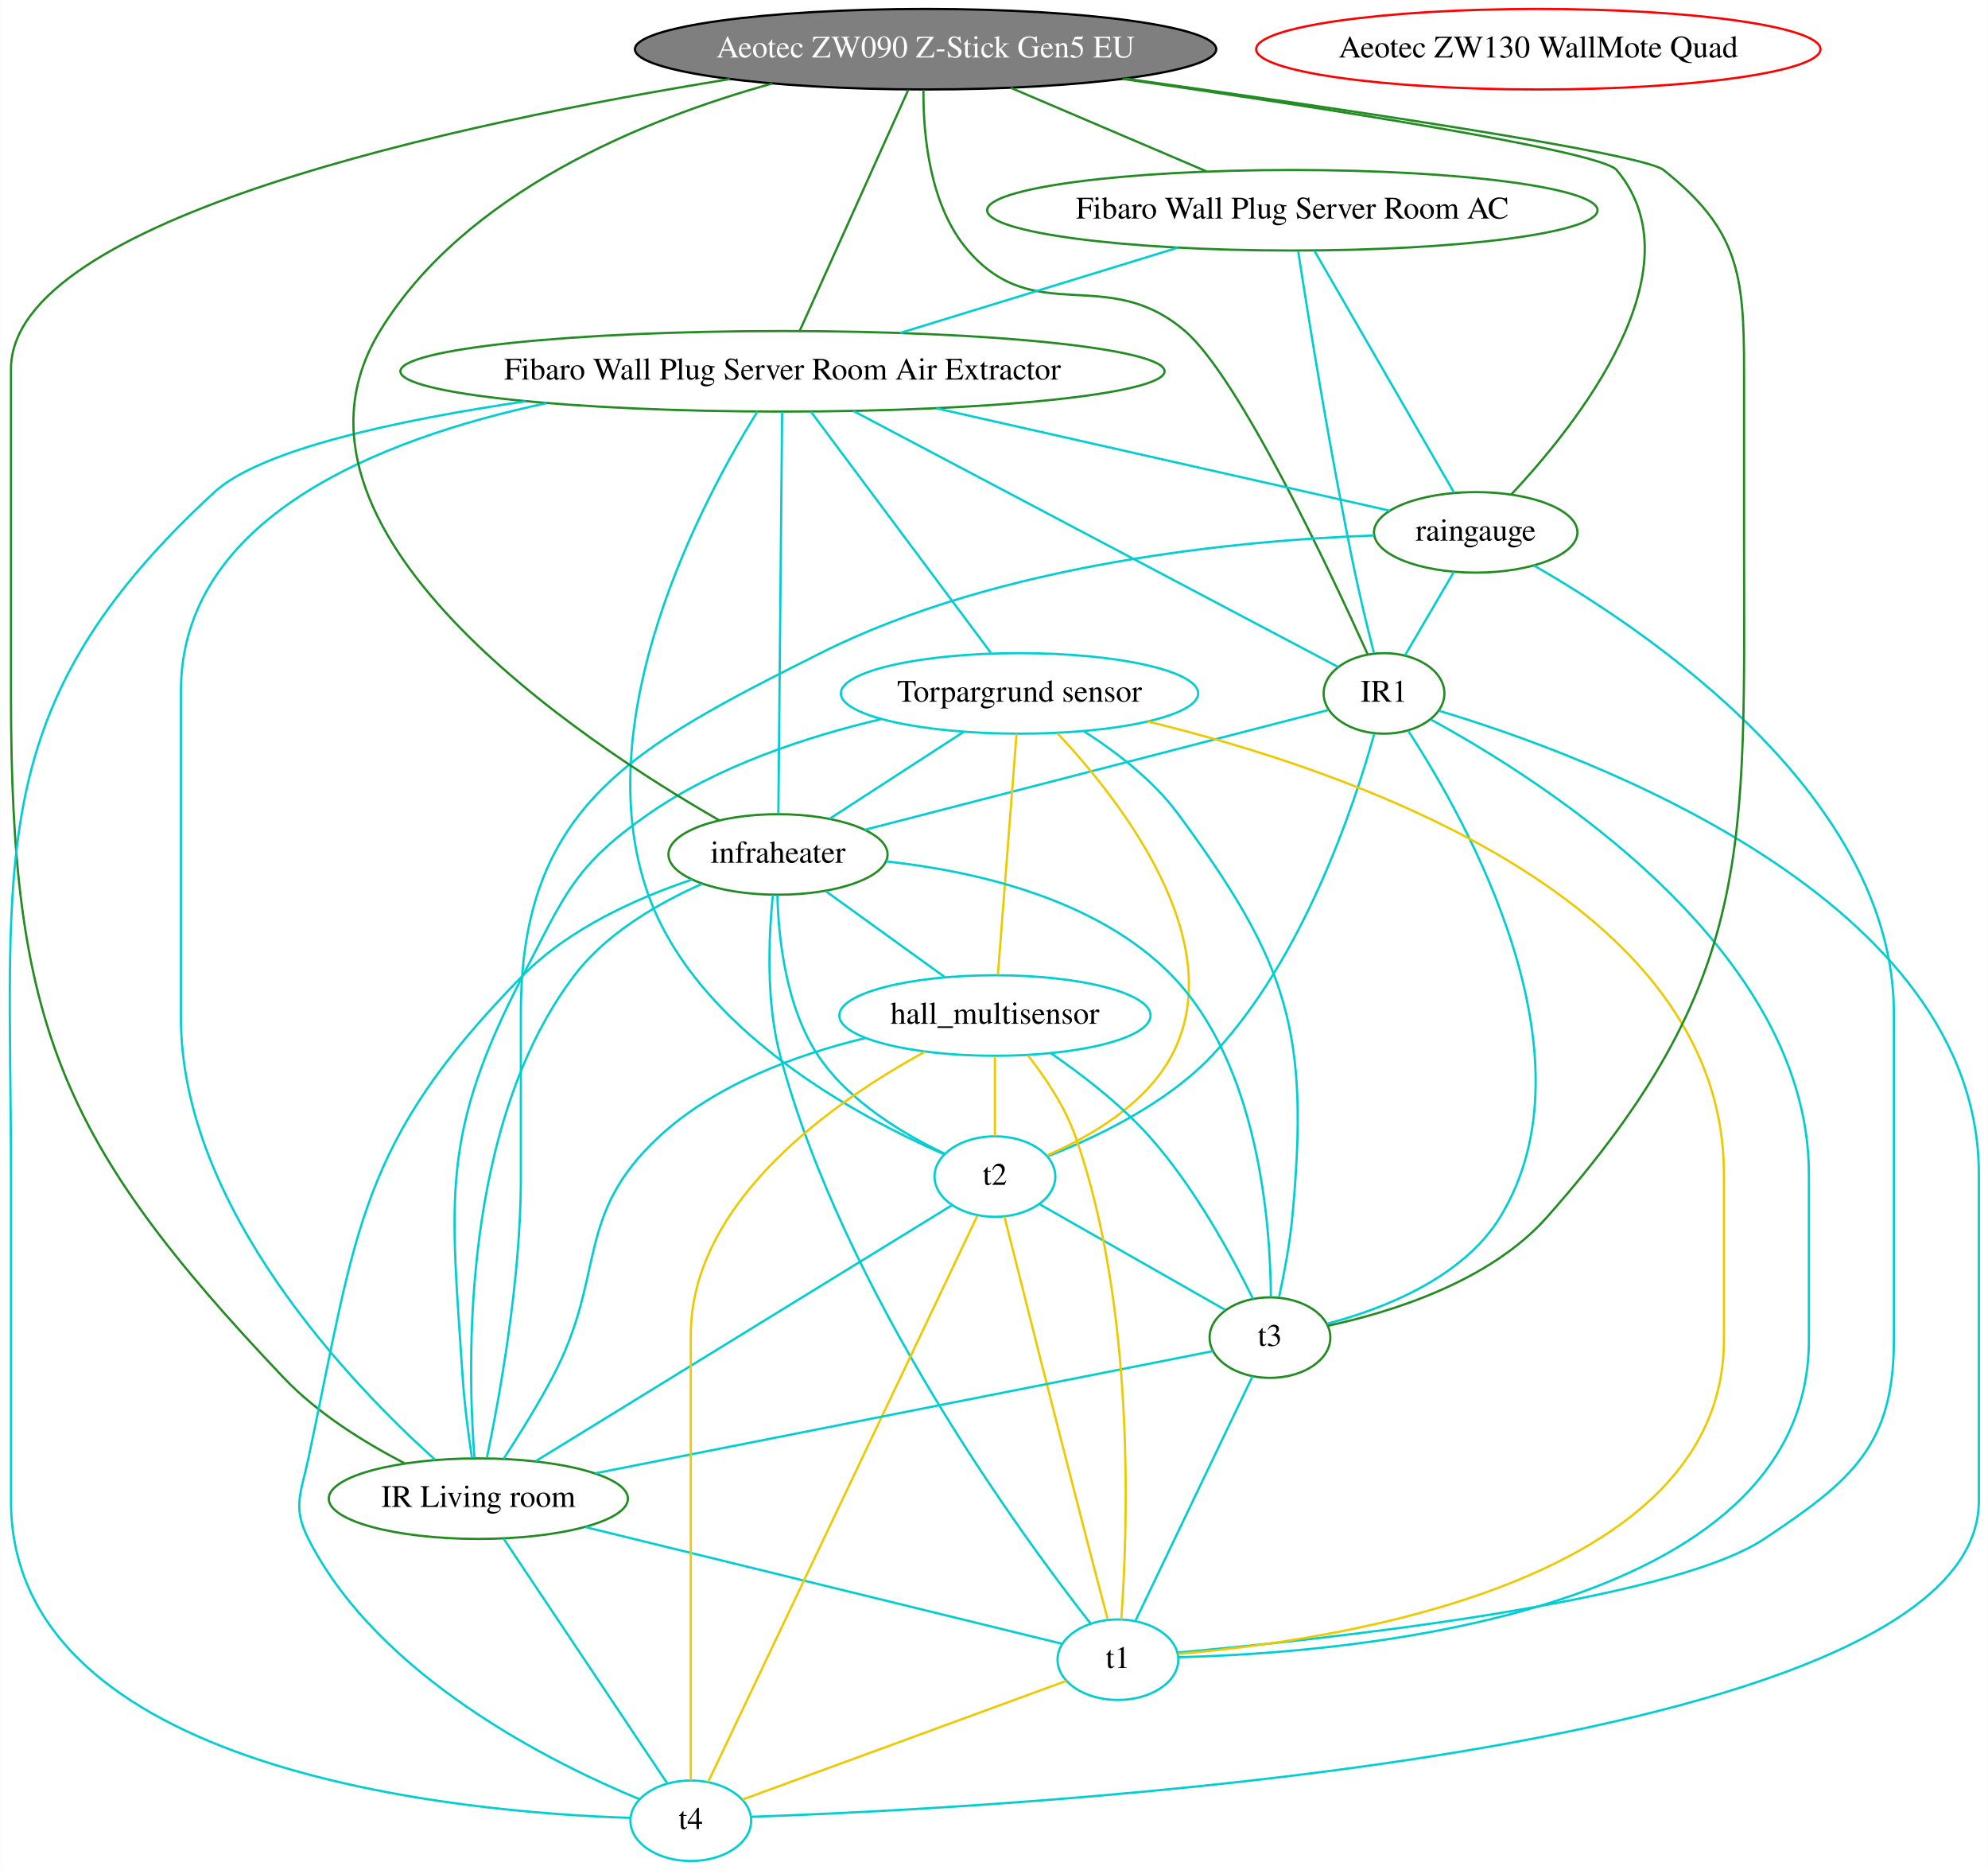
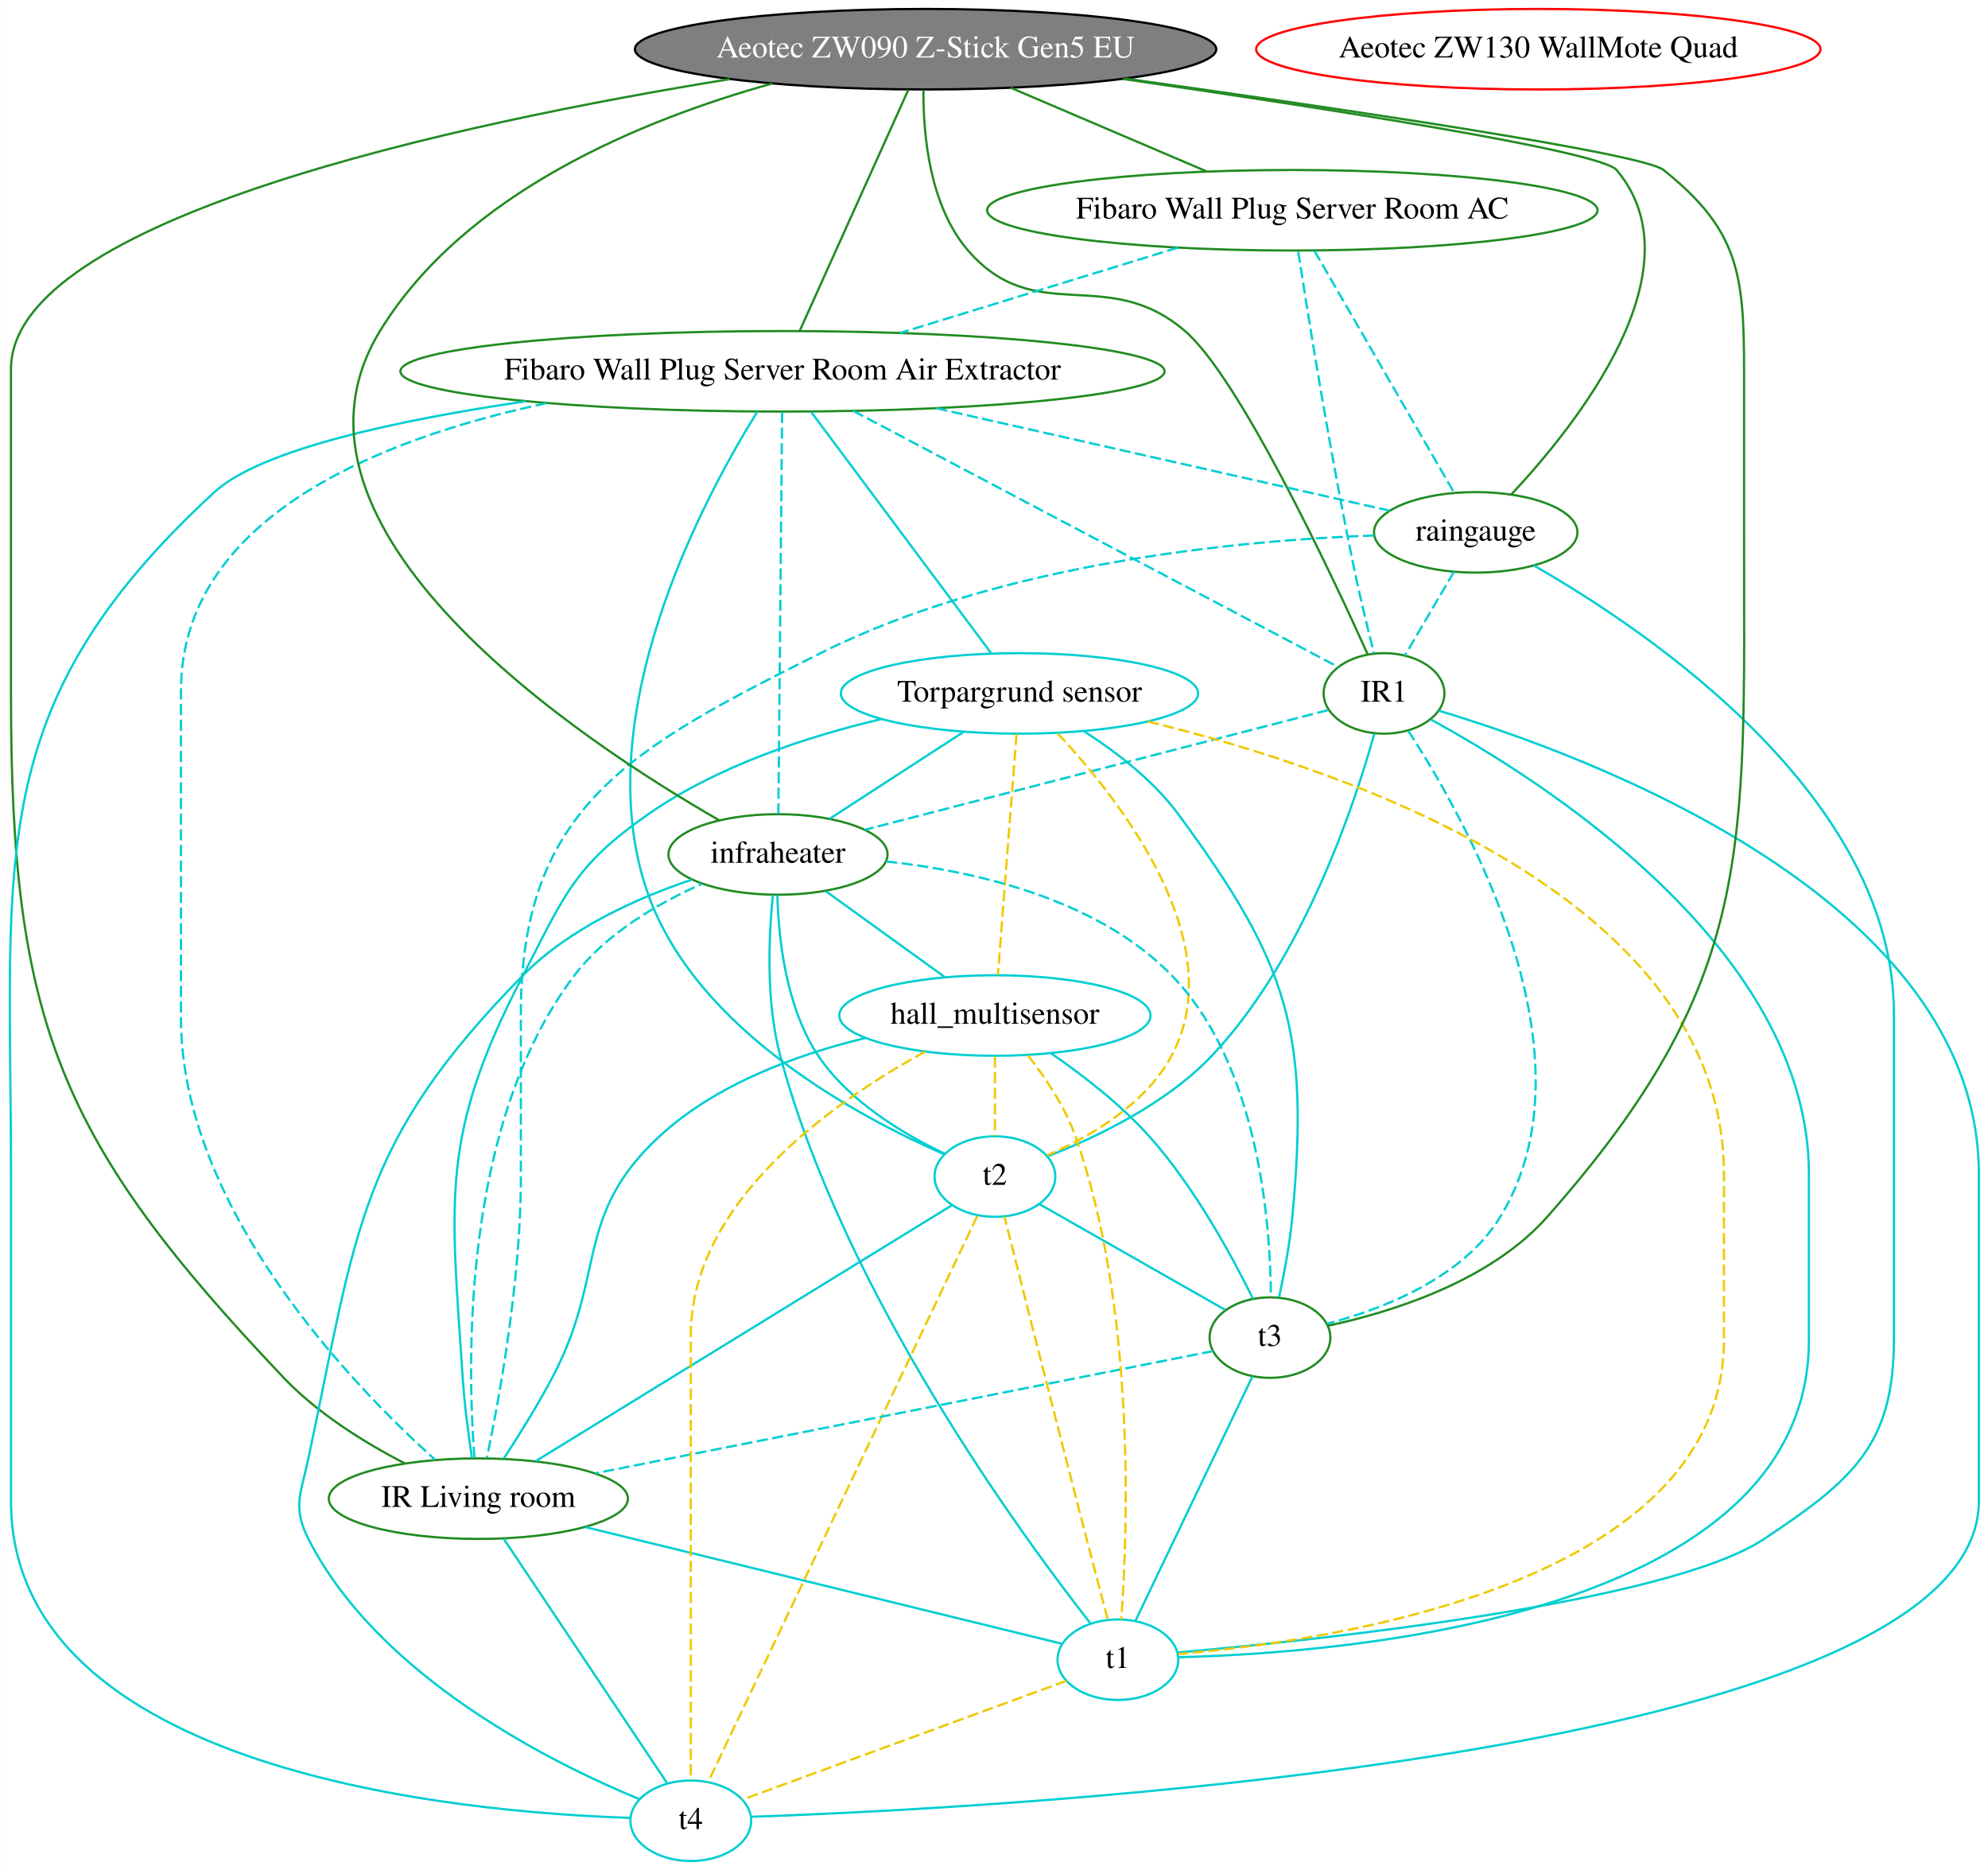
<svg xmlns="http://www.w3.org/2000/svg" width="889pt" height="836pt" viewBox="0.00 0.00 888.82 836.00">
  <g id="graph0" class="graph" transform="scale(1 1) rotate(0) translate(4 832)">
    <polygon fill="white" stroke="none" points="-4,4 -4,-832 884.822,-832 884.822,4 -4,4" />
    <g id="node1" class="node">
      <ellipse fill="#7f7f7f" stroke="black" cx="409.822" cy="-810" rx="129.977" ry="18" />
      <text text-anchor="middle" x="409.822" y="-806.3" font-family="Times,serif" font-size="14.00" fill="white">Aeotec ZW090 Z-Stick Gen5 EU</text>
    </g>
    <g id="node2" class="node">
      <ellipse fill="none" stroke="forestgreen" cx="573.822" cy="-738" rx="136.476" ry="18" />
      <text text-anchor="middle" x="573.822" y="-734.3" font-family="Times,serif" font-size="14.00">Fibaro Wall Plug Server Room AC</text>
    </g>
    <g id="edge1" class="edge">
      <path fill="none" stroke="forestgreen" d="M447.859,-792.765C474.164,-781.537 509.04,-766.651 535.423,-755.39" />
    </g>
    <g id="node3" class="node">
      <ellipse fill="none" stroke="forestgreen" cx="345.822" cy="-666" rx="170.87" ry="18" />
      <text text-anchor="middle" x="345.822" y="-662.3" font-family="Times,serif" font-size="14.00">Fibaro Wall Plug Server Room Air Extractor</text>
    </g>
    <g id="edge2" class="edge">
      <path fill="none" stroke="forestgreen" d="M402.102,-791.871C389.801,-764.578 365.888,-711.52 353.569,-684.189" />
    </g>
    <g id="node4" class="node">
      <ellipse fill="none" stroke="forestgreen" cx="614.822" cy="-522" rx="27" ry="18" />
      <text text-anchor="middle" x="614.822" y="-518.3" font-family="Times,serif" font-size="14.00">IR1</text>
    </g>
    <g id="edge3" class="edge">
      <path fill="none" stroke="forestgreen" d="M408.86,-791.798C408.705,-772.134 411.462,-740.08 428.822,-720 458.896,-685.213 490.967,-713.995 525.822,-684 550.091,-663.115 590.938,-576.186 607.508,-539.476" />
    </g>
    <g id="node5" class="node">
      <ellipse fill="none" stroke="forestgreen" cx="209.822" cy="-162" rx="66.888" ry="18" />
      <text text-anchor="middle" x="209.822" y="-158.3" font-family="Times,serif" font-size="14.00">IR Living room</text>
    </g>
    <g id="edge4" class="edge">
      <path fill="none" stroke="forestgreen" d="M322.332,-796.65C202.184,-777.191 0.822,-734.507 0.822,-667 0.822,-667 0.822,-667 0.822,-521 0.822,-375.002 22.237,-321.821 122.822,-216 138.053,-199.976 159.152,-186.964 176.758,-177.844" />
    </g>
    <g id="edge5" class="edge">
-       <path fill="none" stroke="darkturquoise" d="M522.654,-721.291C485.63,-709.923 435.746,-694.608 398.4,-683.142" />
+       <path fill="none" stroke="darkturquoise" stroke-dasharray="5,2" d="M522.654,-721.291C485.63,-709.923 435.746,-694.608 398.4,-683.142" />
    </g>
    <g id="edge6" class="edge">
-       <path fill="none" stroke="darkturquoise" d="M576.459,-719.534C581.022,-689.9 590.951,-627.928 601.822,-576 604.346,-563.945 607.658,-550.466 610.308,-540.118" />
+       <path fill="none" stroke="darkturquoise" stroke-dasharray="5,2" d="M576.459,-719.534C581.022,-689.9 590.951,-627.928 601.822,-576 604.346,-563.945 607.658,-550.466 610.308,-540.118" />
    </g>
    <g id="node6" class="node">
      <ellipse fill="none" stroke="forestgreen" cx="655.822" cy="-594" rx="45.492" ry="18" />
      <text text-anchor="middle" x="655.822" y="-590.3" font-family="Times,serif" font-size="14.00">raingauge</text>
    </g>
    <g id="edge7" class="edge">
-       <path fill="none" stroke="darkturquoise" d="M583.713,-719.871C599.559,-692.431 630.445,-638.946 646.15,-611.748" />
+       <path fill="none" stroke="darkturquoise" stroke-dasharray="5,2" d="M583.713,-719.871C599.559,-692.431 630.445,-638.946 646.15,-611.748" />
    </g>
    <g id="edge8" class="edge">
-       <path fill="none" stroke="darkturquoise" d="M377.471,-648.293C433.302,-618.821 547.781,-558.39 594.394,-533.784" />
+       <path fill="none" stroke="darkturquoise" stroke-dasharray="5,2" d="M377.471,-648.293C433.302,-618.821 547.781,-558.39 594.394,-533.784" />
    </g>
    <g id="edge9" class="edge">
-       <path fill="none" stroke="darkturquoise" d="M240.278,-651.749C164.916,-635.687 76.822,-600.365 76.822,-523 76.822,-523 76.822,-523 76.822,-377 76.822,-291.919 153.595,-212.591 190.483,-179.387" />
+       <path fill="none" stroke="darkturquoise" stroke-dasharray="5,2" d="M240.278,-651.749C164.916,-635.687 76.822,-600.365 76.822,-523 76.822,-523 76.822,-523 76.822,-377 76.822,-291.919 153.595,-212.591 190.483,-179.387" />
    </g>
    <g id="edge11" class="edge">
-       <path fill="none" stroke="darkturquoise" d="M414.621,-649.465C477.053,-635.367 566.842,-615.092 617.411,-603.673" />
+       <path fill="none" stroke="darkturquoise" stroke-dasharray="5,2" d="M414.621,-649.465C477.053,-635.367 566.842,-615.092 617.411,-603.673" />
    </g>
    <g id="node7" class="node">
      <ellipse fill="none" stroke="darkturquoise" cx="451.822" cy="-522" rx="79.886" ry="18" />
      <text text-anchor="middle" x="451.822" y="-518.3" font-family="Times,serif" font-size="14.00">Torpargrund sensor</text>
    </g>
    <g id="edge10" class="edge">
      <path fill="none" stroke="darkturquoise" d="M358.608,-647.871C378.982,-620.578 418.588,-567.52 438.991,-540.189" />
    </g>
    <g id="node8" class="node">
      <ellipse fill="none" stroke="forestgreen" cx="343.822" cy="-450" rx="48.993" ry="18" />
      <text text-anchor="middle" x="343.822" y="-446.3" font-family="Times,serif" font-size="14.00">infraheater</text>
    </g>
    <g id="edge12" class="edge">
-       <path fill="none" stroke="darkturquoise" d="M345.662,-647.849C345.287,-607.78 344.358,-508.383 343.983,-468.232" />
+       <path fill="none" stroke="darkturquoise" stroke-dasharray="5,2" d="M345.662,-647.849C345.287,-607.78 344.358,-508.383 343.983,-468.232" />
    </g>
    <g id="node9" class="node">
      <ellipse fill="none" stroke="darkturquoise" cx="440.822" cy="-306" rx="27" ry="18" />
      <text text-anchor="middle" x="440.822" y="-302.3" font-family="Times,serif" font-size="14.00">t2</text>
    </g>
    <g id="edge13" class="edge">
      <path fill="none" stroke="darkturquoise" d="M334.61,-648.015C310.405,-609.12 257.636,-510.866 285.822,-432 307.636,-370.962 380.644,-332.28 418.153,-315.949" />
    </g>
    <g id="node10" class="node">
      <ellipse fill="none" stroke="darkturquoise" cx="304.822" cy="-18" rx="27" ry="18" />
      <text text-anchor="middle" x="304.822" y="-14.3" font-family="Times,serif" font-size="14.00">t4</text>
    </g>
    <g id="edge14" class="edge">
      <path fill="none" stroke="darkturquoise" d="M230.984,-652.586C173.839,-644.187 112.592,-631.09 91.822,-612 -12.329,-516.273 0.822,-448.46 0.822,-307 0.822,-307 0.822,-307 0.822,-161 0.822,-39.254 203.444,-21.651 277.844,-19.291" />
    </g>
    <g id="edge15" class="edge">
-       <path fill="none" stroke="darkturquoise" d="M589.813,-514.54C542.379,-502.288 439.05,-475.598 382.578,-461.011" />
+       <path fill="none" stroke="darkturquoise" stroke-dasharray="5,2" d="M589.813,-514.54C542.379,-502.288 439.05,-475.598 382.578,-461.011" />
    </g>
    <g id="edge17" class="edge">
      <path fill="none" stroke="darkturquoise" d="M610.462,-503.941C601.592,-472.155 578.737,-403.184 537.822,-360 517.232,-338.268 485.717,-323.341 464.237,-314.995" />
    </g>
    <g id="edge19" class="edge">
      <path fill="none" stroke="darkturquoise" d="M639.37,-514.253C705.22,-494.504 880.822,-430.282 880.822,-307 880.822,-307 880.822,-307 880.822,-161 880.822,-46.419 445.708,-23.744 331.831,-19.772" />
    </g>
    <g id="node11" class="node">
      <ellipse fill="none" stroke="darkturquoise" cx="495.822" cy="-90" rx="27" ry="18" />
      <text text-anchor="middle" x="495.822" y="-86.3" font-family="Times,serif" font-size="14.00">t1</text>
    </g>
    <g id="edge16" class="edge">
      <path fill="none" stroke="darkturquoise" d="M635.881,-510.249C685.35,-483.324 804.822,-407.857 804.822,-307 804.822,-307 804.822,-307 804.822,-233 804.822,-109.46 598.375,-93.007 522.973,-91.117" />
    </g>
    <g id="node12" class="node">
      <ellipse fill="none" stroke="forestgreen" cx="563.822" cy="-234" rx="27" ry="18" />
      <text text-anchor="middle" x="563.822" y="-230.3" font-family="Times,serif" font-size="14.00">t3</text>
    </g>
    <g id="edge18" class="edge">
-       <path fill="none" stroke="darkturquoise" d="M625.648,-505.29C651.4,-465.796 710.964,-360.356 666.822,-288 650.064,-260.531 614.019,-246.695 589.342,-240.181" />
+       <path fill="none" stroke="darkturquoise" stroke-dasharray="5,2" d="M625.648,-505.29C651.4,-465.796 710.964,-360.356 666.822,-288 650.064,-260.531 614.019,-246.695 589.342,-240.181" />
    </g>
    <g id="edge20" class="edge">
-       <path fill="none" stroke="darkturquoise" d="M208.084,-180.282C204.84,-221.98 202.24,-329.56 252.822,-396 267.219,-414.911 290.461,-428.283 309.851,-436.864" />
+       <path fill="none" stroke="darkturquoise" stroke-dasharray="5,2" d="M208.084,-180.282C204.84,-221.98 202.24,-329.56 252.822,-396 267.219,-414.911 290.461,-428.283 309.851,-436.864" />
    </g>
    <g id="edge23" class="edge">
      <path fill="none" stroke="darkturquoise" d="M235.458,-178.759C282.134,-207.451 379.994,-267.608 421.524,-293.137" />
    </g>
    <g id="edge24" class="edge">
      <path fill="none" stroke="darkturquoise" d="M221.093,-144.153C239.573,-116.53 276.066,-61.983 294.149,-34.953" />
    </g>
    <g id="edge22" class="edge">
      <path fill="none" stroke="darkturquoise" d="M257.692,-149.284C319.073,-134.26 423.25,-108.762 470.807,-97.123" />
    </g>
    <g id="node13" class="node">
      <ellipse fill="none" stroke="darkturquoise" cx="440.822" cy="-378" rx="69.588" ry="18" />
      <text text-anchor="middle" x="440.822" y="-374.3" font-family="Times,serif" font-size="14.00">hall_multisensor</text>
    </g>
    <g id="edge21" class="edge">
      <path fill="none" stroke="darkturquoise" d="M221.138,-179.832C227.814,-190.078 236.221,-203.551 242.822,-216 267.43,-262.407 252.249,-288.345 290.822,-324 316.073,-347.341 352.241,-360.514 382.735,-367.889" />
    </g>
    <g id="edge31" class="edge">
      <path fill="none" stroke="forestgreen" d="M671.722,-610.922C700.822,-641.977 756.355,-711.481 718.822,-756 711.63,-764.531 586.839,-783.883 498.074,-796.69" />
    </g>
    <g id="edge32" class="edge">
-       <path fill="none" stroke="darkturquoise" d="M646.106,-576.411C639.475,-565.091 630.741,-550.178 624.186,-538.988" />
+       <path fill="none" stroke="darkturquoise" stroke-dasharray="5,2" d="M646.106,-576.411C639.475,-565.091 630.741,-550.178 624.186,-538.988" />
    </g>
    <g id="edge33" class="edge">
-       <path fill="none" stroke="darkturquoise" d="M610.409,-592.624C550.593,-590.43 443.549,-580.541 362.822,-540 279.627,-498.22 228.822,-472.097 228.822,-379 228.822,-379 228.822,-379 228.822,-305 228.822,-259.732 219.219,-207.058 213.667,-180.388" />
+       <path fill="none" stroke="darkturquoise" stroke-dasharray="5,2" d="M610.409,-592.624C550.593,-590.43 443.549,-580.541 362.822,-540 279.627,-498.22 228.822,-472.097 228.822,-379 228.822,-379 228.822,-379 228.822,-305 228.822,-259.732 219.219,-207.058 213.667,-180.388" />
    </g>
    <g id="edge34" class="edge">
      <path fill="none" stroke="darkturquoise" d="M681.823,-579.181C733.206,-549.773 842.822,-475.704 842.822,-379 842.822,-379 842.822,-379 842.822,-233 842.822,-185.786 824.124,-170.162 784.822,-144 741.828,-115.381 586.023,-98.876 522.779,-93.227" />
    </g>
    <g id="edge25" class="edge">
      <path fill="none" stroke="darkturquoise" d="M389.866,-510.478C356.813,-502.683 316.707,-489.558 285.822,-468 252.58,-444.796 248.499,-431.981 229.822,-396 192.553,-324.202 197.514,-296.721 202.822,-216 203.614,-203.96 205.406,-190.481 206.979,-180.129" />
    </g>
    <g id="edge26" class="edge">
      <path fill="none" stroke="darkturquoise" d="M426.773,-504.765C408.702,-493.052 384.49,-477.359 366.891,-465.952" />
    </g>
    <g id="edge29" class="edge">
-       <path fill="none" stroke="#eec900" d="M468.903,-504.086C496.883,-474.241 546.808,-410.601 519.822,-360 508.164,-338.141 483.045,-323.702 464.242,-315.492" />
+       <path fill="none" stroke="#eec900" stroke-dasharray="5,2" d="M468.903,-504.086C496.883,-474.241 546.808,-410.601 519.822,-360 508.164,-338.141 483.045,-323.702 464.242,-315.492" />
    </g>
    <g id="edge28" class="edge">
-       <path fill="none" stroke="#eec900" d="M509.232,-509.421C600.088,-487.373 766.822,-430.137 766.822,-307 766.822,-307 766.822,-307 766.822,-233 766.822,-123.581 591.343,-98.31 522.797,-92.613" />
+       <path fill="none" stroke="#eec900" stroke-dasharray="5,2" d="M509.232,-509.421C600.088,-487.373 766.822,-430.137 766.822,-307 766.822,-307 766.822,-307 766.822,-233 766.822,-123.581 591.343,-98.31 522.797,-92.613" />
    </g>
    <g id="edge30" class="edge">
      <path fill="none" stroke="darkturquoise" d="M480.667,-505.057C495.044,-495.853 511.691,-483.108 522.822,-468 572.142,-401.057 581.564,-370.788 573.822,-288 572.689,-275.88 570.128,-262.402 567.881,-252.071" />
    </g>
    <g id="edge27" class="edge">
-       <path fill="none" stroke="#eec900" d="M450.495,-503.871C448.381,-476.578 444.271,-423.52 442.153,-396.189" />
+       <path fill="none" stroke="#eec900" stroke-dasharray="5,2" d="M450.495,-503.871C448.381,-476.578 444.271,-423.52 442.153,-396.189" />
    </g>
    <g id="edge35" class="edge">
      <path fill="none" stroke="forestgreen" d="M317.617,-465.227C256.14,-500.515 111.793,-595.615 165.822,-684 203.741,-746.032 283.28,-778.541 341.27,-794.673" />
    </g>
    <g id="edge38" class="edge">
      <path fill="none" stroke="darkturquoise" d="M343.536,-431.798C344.021,-412.714 347.269,-381.749 361.822,-360 375.599,-339.411 400.354,-324.753 418.492,-316.145" />
    </g>
    <g id="edge40" class="edge">
      <path fill="none" stroke="darkturquoise" d="M305.338,-438.753C281.052,-430.601 250.479,-417.011 229.822,-396 156.17,-321.088 155.63,-282.766 133.822,-180 130.5,-164.349 126.579,-158.267 133.822,-144 165.202,-82.191 243.083,-43.633 281.971,-27.597" />
    </g>
    <g id="edge37" class="edge">
      <path fill="none" stroke="darkturquoise" d="M341.545,-431.931C339.688,-413.76 338.313,-384.332 344.822,-360 373.192,-253.939 452.955,-145.245 483.609,-106.146" />
    </g>
    <g id="edge39" class="edge">
-       <path fill="none" stroke="darkturquoise" d="M392.174,-446.896C431.731,-442.584 486.413,-430.279 519.822,-396 558.855,-355.95 564.042,-284.78 564.231,-252.176" />
+       <path fill="none" stroke="darkturquoise" stroke-dasharray="5,2" d="M392.174,-446.896C431.731,-442.584 486.413,-430.279 519.822,-396 558.855,-355.95 564.042,-284.78 564.231,-252.176" />
    </g>
    <g id="edge36" class="edge">
      <path fill="none" stroke="darkturquoise" d="M365.349,-433.465C381.089,-422.106 402.386,-406.737 418.343,-395.222" />
    </g>
    <g id="edge49" class="edge">
-       <path fill="none" stroke="#eec900" d="M432.922,-288.387C408.829,-237.72 336.469,-85.552 312.574,-35.302" />
+       <path fill="none" stroke="#eec900" stroke-dasharray="5,2" d="M432.922,-288.387C408.829,-237.72 336.469,-85.552 312.574,-35.302" />
    </g>
    <g id="edge48" class="edge">
      <path fill="none" stroke="darkturquoise" d="M460.858,-293.597C483.73,-280.581 520.926,-259.413 543.795,-246.398" />
    </g>
    <g id="edge45" class="edge">
-       <path fill="none" stroke="#eec900" d="M491.244,-108.176C488.49,-118.544 484.928,-132.024 481.822,-144 468.206,-196.489 452.477,-258.713 445.082,-288.066" />
+       <path fill="none" stroke="#eec900" stroke-dasharray="5,2" d="M491.244,-108.176C488.49,-118.544 484.928,-132.024 481.822,-144 468.206,-196.489 452.477,-258.713 445.082,-288.066" />
    </g>
    <g id="edge47" class="edge">
-       <path fill="none" stroke="#eec900" d="M472.783,-80.556C436.072,-67.102 364.705,-40.947 327.943,-27.474" />
+       <path fill="none" stroke="#eec900" stroke-dasharray="5,2" d="M472.783,-80.556C436.072,-67.102 364.705,-40.947 327.943,-27.474" />
    </g>
    <g id="edge46" class="edge">
      <path fill="none" stroke="darkturquoise" d="M503.741,-107.537C516.867,-134.946 542.974,-189.465 556.021,-216.711" />
    </g>
    <g id="edge50" class="edge">
      <path fill="none" stroke="forestgreen" d="M589.734,-239.304C617.853,-245.324 662.16,-258.97 687.822,-288 781.263,-393.706 775.822,-451.915 775.822,-593 775.822,-667 775.822,-667 775.822,-667 775.822,-709.669 773.192,-729.408 739.822,-756 730.377,-763.526 593.625,-783.682 499.16,-796.855" />
    </g>
    <g id="edge51" class="edge">
-       <path fill="none" stroke="darkturquoise" d="M538.363,-227.966C480.736,-216.571 339.336,-188.61 262.16,-173.349" />
+       <path fill="none" stroke="darkturquoise" stroke-dasharray="5,2" d="M538.363,-227.966C480.736,-216.571 339.336,-188.61 262.16,-173.349" />
    </g>
    <g id="edge42" class="edge">
-       <path fill="none" stroke="#eec900" d="M440.822,-359.697C440.822,-348.846 440.822,-334.917 440.822,-324.104" />
+       <path fill="none" stroke="#eec900" stroke-dasharray="5,2" d="M440.822,-359.697C440.822,-348.846 440.822,-334.917 440.822,-324.104" />
    </g>
    <g id="edge44" class="edge">
-       <path fill="none" stroke="#eec900" d="M409.621,-361.854C369.469,-339.92 304.822,-295.249 304.822,-235 304.822,-235 304.822,-235 304.822,-161 304.822,-115.885 304.822,-62.708 304.822,-36.049" />
+       <path fill="none" stroke="#eec900" stroke-dasharray="5,2" d="M409.621,-361.854C369.469,-339.92 304.822,-295.249 304.822,-235 304.822,-235 304.822,-235 304.822,-161 304.822,-115.885 304.822,-62.708 304.822,-36.049" />
    </g>
    <g id="edge41" class="edge">
-       <path fill="none" stroke="#eec900" d="M455.638,-360.104C463.367,-350.263 472.161,-337.218 476.822,-324 503.951,-247.066 500.192,-147.305 497.324,-107.99" />
+       <path fill="none" stroke="#eec900" stroke-dasharray="5,2" d="M455.638,-360.104C463.367,-350.263 472.161,-337.218 476.822,-324 503.951,-247.066 500.192,-147.305 497.324,-107.99" />
    </g>
    <g id="edge43" class="edge">
      <path fill="none" stroke="darkturquoise" d="M465.975,-361.073C479.939,-351.443 497.021,-338.288 509.822,-324 530.083,-301.386 547.007,-270.124 556.249,-251.303" />
    </g>
    <g id="node14" class="node">
      <ellipse fill="none" stroke="red" cx="683.822" cy="-810" rx="126.178" ry="18" />
      <text text-anchor="middle" x="683.822" y="-806.3" font-family="Times,serif" font-size="14.00">Aeotec ZW130 WallMote Quad</text>
    </g>
  </g>
</svg>
